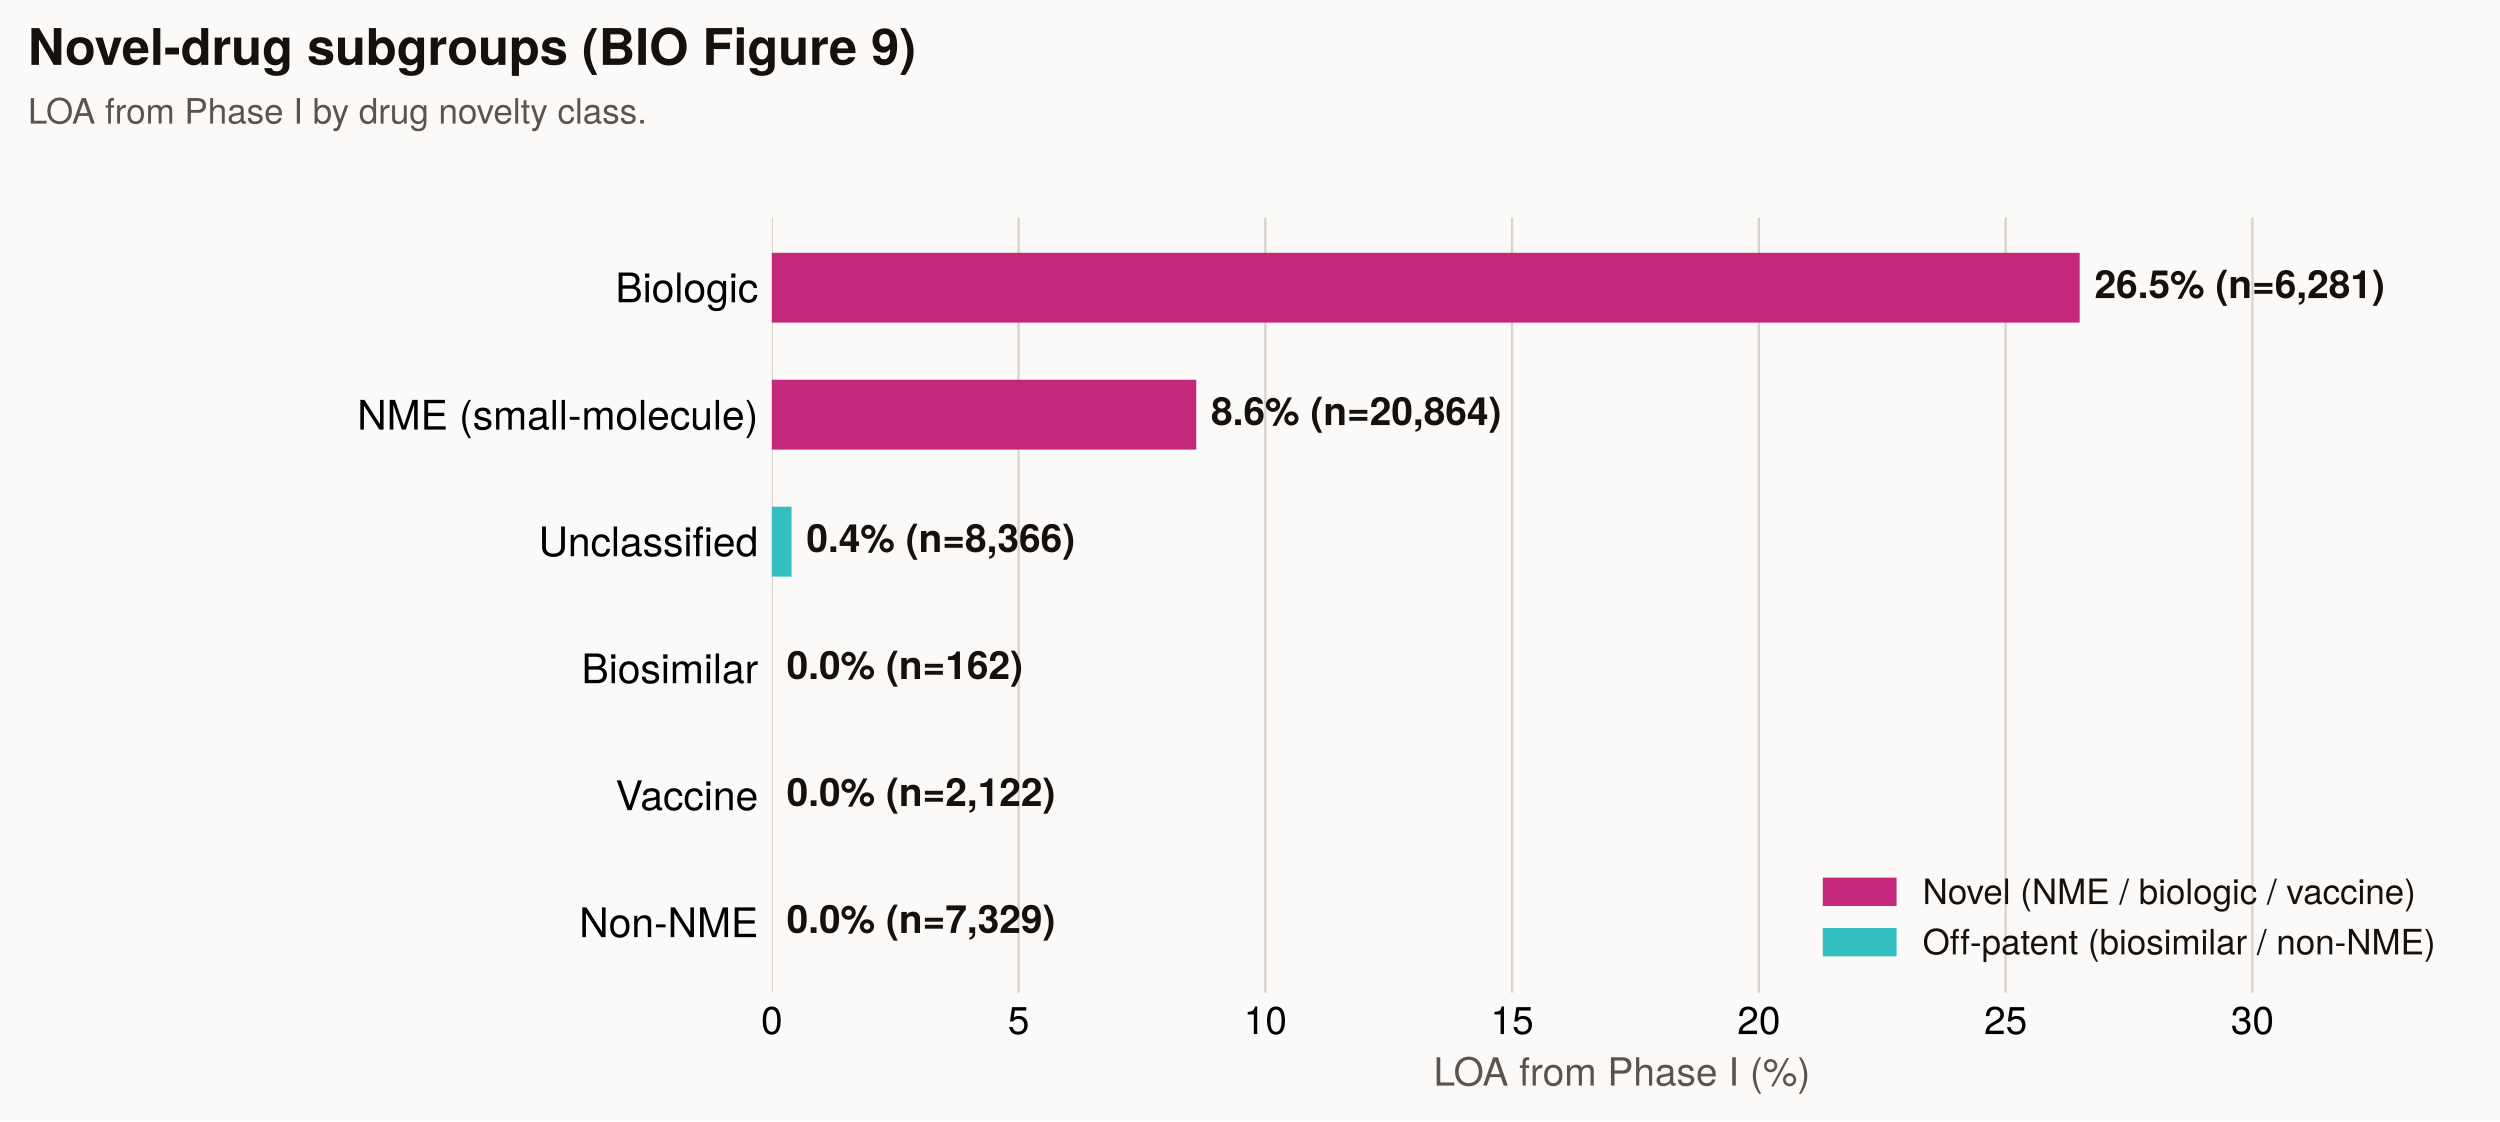
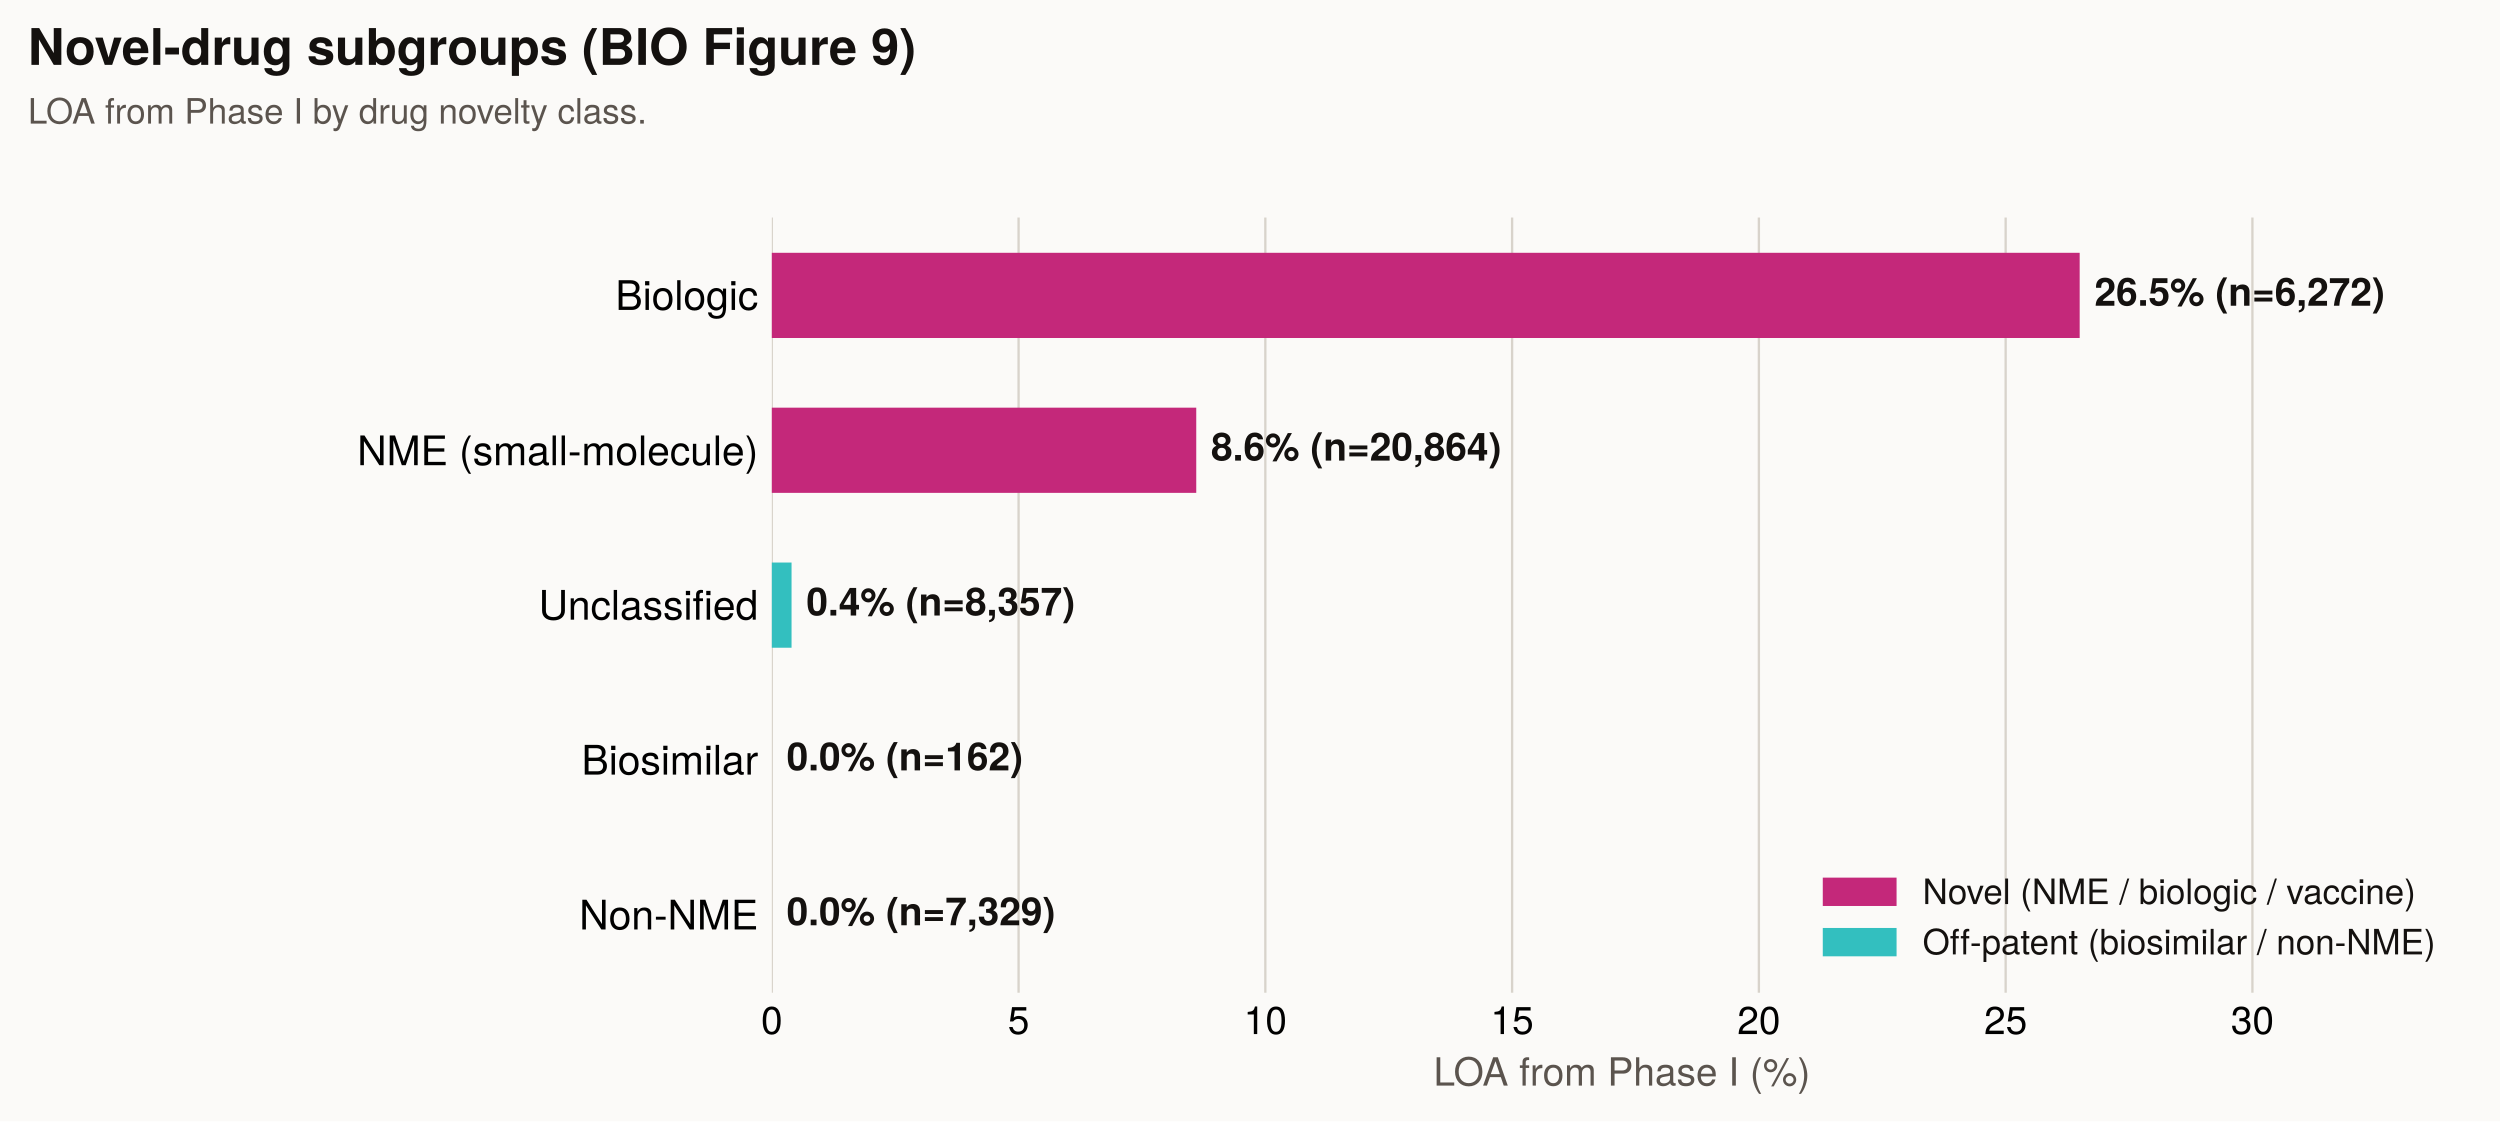
<svg xmlns="http://www.w3.org/2000/svg" width="643.68pt" height="288.689pt" viewBox="0 0 643.68 288.689" version="1.1">
  <defs>
    <style type="text/css">*{stroke-linejoin: round; stroke-linecap: butt}</style>
  </defs>
  <g id="figure_1">
    <g id="patch_1">
      <path d="M 0 288.689  L 643.68 288.689  L 643.68 0  L 0 0  z " style="fill: #fbfaf8" />
    </g>
    <g id="axes_1">
      <g id="patch_2">
        <path d="M 198.72 255.598  L 636.48 255.598  L 636.48 56.014  L 198.72 56.014  z " style="fill: #fbfaf8" />
      </g>
      <g id="matplotlib.axis_1">
        <g id="xtick_1">
          <g id="line2d_1">
-             <path d="M 198.72 255.598  L 198.72 56.014  " clip-path="url(#pf6593be64a)" style="fill: none; stroke: #d8d3cb; stroke-width: 0.6; stroke-linecap: square" />
+             <path d="M 198.72 255.598  L 198.72 56.014  " clip-path="url(#pfc6046fdec)" style="fill: none; stroke: #d8d3cb; stroke-width: 0.6; stroke-linecap: square" />
          </g>
          <g id="line2d_2" />
          <g id="text_1">
            <text style="font-size: 10px; font-family: 'Helvetica Neue'; text-anchor: middle" x="198.72" y="266.239" transform="rotate(-0 198.72 266.2388)">0</text>
          </g>
        </g>
        <g id="xtick_2">
          <g id="line2d_3">
-             <path d="M 262.256 255.598  L 262.256 56.014  " clip-path="url(#pf6593be64a)" style="fill: none; stroke: #d8d3cb; stroke-width: 0.6; stroke-linecap: square" />
+             <path d="M 262.256 255.598  L 262.256 56.014  " clip-path="url(#pfc6046fdec)" style="fill: none; stroke: #d8d3cb; stroke-width: 0.6; stroke-linecap: square" />
          </g>
          <g id="line2d_4" />
          <g id="text_2">
            <text style="font-size: 10px; font-family: 'Helvetica Neue'; text-anchor: middle" x="262.256" y="266.239" transform="rotate(-0 262.2556 266.2388)">5</text>
          </g>
        </g>
        <g id="xtick_3">
          <g id="line2d_5">
-             <path d="M 325.791 255.598  L 325.791 56.014  " clip-path="url(#pf6593be64a)" style="fill: none; stroke: #d8d3cb; stroke-width: 0.6; stroke-linecap: square" />
+             <path d="M 325.791 255.598  L 325.791 56.014  " clip-path="url(#pfc6046fdec)" style="fill: none; stroke: #d8d3cb; stroke-width: 0.6; stroke-linecap: square" />
          </g>
          <g id="line2d_6" />
          <g id="text_3">
            <text style="font-size: 10px; font-family: 'Helvetica Neue'; text-anchor: middle" x="325.791" y="266.239" transform="rotate(-0 325.7911 266.2388)">10</text>
          </g>
        </g>
        <g id="xtick_4">
          <g id="line2d_7">
-             <path d="M 389.327 255.598  L 389.327 56.014  " clip-path="url(#pf6593be64a)" style="fill: none; stroke: #d8d3cb; stroke-width: 0.6; stroke-linecap: square" />
+             <path d="M 389.327 255.598  L 389.327 56.014  " clip-path="url(#pfc6046fdec)" style="fill: none; stroke: #d8d3cb; stroke-width: 0.6; stroke-linecap: square" />
          </g>
          <g id="line2d_8" />
          <g id="text_4">
            <text style="font-size: 10px; font-family: 'Helvetica Neue'; text-anchor: middle" x="389.327" y="266.239" transform="rotate(-0 389.3267 266.2388)">15</text>
          </g>
        </g>
        <g id="xtick_5">
          <g id="line2d_9">
-             <path d="M 452.862 255.598  L 452.862 56.014  " clip-path="url(#pf6593be64a)" style="fill: none; stroke: #d8d3cb; stroke-width: 0.6; stroke-linecap: square" />
+             <path d="M 452.862 255.598  L 452.862 56.014  " clip-path="url(#pfc6046fdec)" style="fill: none; stroke: #d8d3cb; stroke-width: 0.6; stroke-linecap: square" />
          </g>
          <g id="line2d_10" />
          <g id="text_5">
            <text style="font-size: 10px; font-family: 'Helvetica Neue'; text-anchor: middle" x="452.862" y="266.239" transform="rotate(-0 452.8622 266.2388)">20</text>
          </g>
        </g>
        <g id="xtick_6">
          <g id="line2d_11">
-             <path d="M 516.398 255.598  L 516.398 56.014  " clip-path="url(#pf6593be64a)" style="fill: none; stroke: #d8d3cb; stroke-width: 0.6; stroke-linecap: square" />
+             <path d="M 516.398 255.598  L 516.398 56.014  " clip-path="url(#pfc6046fdec)" style="fill: none; stroke: #d8d3cb; stroke-width: 0.6; stroke-linecap: square" />
          </g>
          <g id="line2d_12" />
          <g id="text_6">
            <text style="font-size: 10px; font-family: 'Helvetica Neue'; text-anchor: middle" x="516.398" y="266.239" transform="rotate(-0 516.3978 266.2388)">25</text>
          </g>
        </g>
        <g id="xtick_7">
          <g id="line2d_13">
-             <path d="M 579.933 255.598  L 579.933 56.014  " clip-path="url(#pf6593be64a)" style="fill: none; stroke: #d8d3cb; stroke-width: 0.6; stroke-linecap: square" />
+             <path d="M 579.933 255.598  L 579.933 56.014  " clip-path="url(#pfc6046fdec)" style="fill: none; stroke: #d8d3cb; stroke-width: 0.6; stroke-linecap: square" />
          </g>
          <g id="line2d_14" />
          <g id="text_7">
            <text style="font-size: 10px; font-family: 'Helvetica Neue'; text-anchor: middle" x="579.933" y="266.239" transform="rotate(-0 579.9334 266.2388)">30</text>
          </g>
        </g>
        <g id="text_8">
          <text style="font-size: 10px; font-family: 'Helvetica Neue'; text-anchor: middle; fill: #5b544e" x="417.6" y="279.519" transform="rotate(-0 417.6 279.5185)">LOA from Phase I (%)</text>
        </g>
      </g>
      <g id="matplotlib.axis_2">
        <g id="ytick_1">
          <g id="line2d_15" />
          <g id="text_9">
-             <text style="font-size: 10.5px; font-family: 'Helvetica Neue'; text-anchor: end" x="195.22" y="241.285" transform="rotate(-0 195.22 241.2847)">Non-NME</text>
+             <text style="font-size: 10.5px; font-family: 'Helvetica Neue'; text-anchor: end" x="195.22" y="239.309" transform="rotate(-0 195.22 239.3089)">Non-NME</text>
          </g>
        </g>
        <g id="ytick_2">
          <g id="line2d_16" />
          <g id="text_10">
-             <text style="font-size: 10.5px; font-family: 'Helvetica Neue'; text-anchor: end" x="195.22" y="208.593" transform="rotate(-0 195.22 208.5929)">Vaccine</text>
+             <text style="font-size: 10.5px; font-family: 'Helvetica Neue'; text-anchor: end" x="195.22" y="199.432" transform="rotate(-0 195.22 199.4319)">Biosimilar</text>
          </g>
        </g>
        <g id="ytick_3">
          <g id="line2d_17" />
          <g id="text_11">
-             <text style="font-size: 10.5px; font-family: 'Helvetica Neue'; text-anchor: end" x="195.22" y="175.901" transform="rotate(-0 195.22 175.901)">Biosimilar</text>
+             <text style="font-size: 10.5px; font-family: 'Helvetica Neue'; text-anchor: end" x="195.22" y="159.555" transform="rotate(-0 195.22 159.555)">Unclassified</text>
          </g>
        </g>
        <g id="ytick_4">
          <g id="line2d_18" />
          <g id="text_12">
-             <text style="font-size: 10.5px; font-family: 'Helvetica Neue'; text-anchor: end" x="195.22" y="143.209" transform="rotate(-0 195.22 143.2091)">Unclassified</text>
+             <text style="font-size: 10.5px; font-family: 'Helvetica Neue'; text-anchor: end" x="195.22" y="119.767" transform="rotate(-0 195.22 119.7667)">NME (small-molecule)</text>
          </g>
        </g>
        <g id="ytick_5">
          <g id="line2d_19" />
          <g id="text_13">
-             <text style="font-size: 10.5px; font-family: 'Helvetica Neue'; text-anchor: end" x="195.22" y="110.606" transform="rotate(-0 195.22 110.6058)">NME (small-molecule)</text>
-           </g>
-         </g>
-         <g id="ytick_6">
-           <g id="line2d_20" />
-           <g id="text_14">
-             <text style="font-size: 10.5px; font-family: 'Helvetica Neue'; text-anchor: end" x="195.22" y="77.825" transform="rotate(-0 195.22 77.82529)">Biologic</text>
+             <text style="font-size: 10.5px; font-family: 'Helvetica Neue'; text-anchor: end" x="195.22" y="79.801" transform="rotate(-0 195.22 79.80117)">Biologic</text>
          </g>
        </g>
      </g>
      <g id="patch_3">
-         <path d="M 198.72 246.526  L 198.72 246.526  L 198.72 228.546  L 198.72 228.546  z " clip-path="url(#pf6593be64a)" style="fill: #33bfbf" />
+         <path d="M 198.72 246.526  L 198.72 246.526  L 198.72 224.594  L 198.72 224.594  z " clip-path="url(#pfc6046fdec)" style="fill: #33bfbf" />
      </g>
      <g id="patch_4">
-         <path d="M 198.72 213.834  L 198.72 213.834  L 198.72 195.854  L 198.72 195.854  z " clip-path="url(#pf6593be64a)" style="fill: #c4287a" />
+         <path d="M 198.72 206.649  L 198.72 206.649  L 198.72 184.717  L 198.72 184.717  z " clip-path="url(#pfc6046fdec)" style="fill: #33bfbf" />
      </g>
      <g id="patch_5">
-         <path d="M 198.72 181.142  L 198.72 181.142  L 198.72 163.162  L 198.72 163.162  z " clip-path="url(#pf6593be64a)" style="fill: #33bfbf" />
+         <path d="M 198.72 166.772  L 203.803 166.772  L 203.803 144.84  L 198.72 144.84  z " clip-path="url(#pfc6046fdec)" style="fill: #33bfbf" />
      </g>
      <g id="patch_6">
-         <path d="M 198.72 148.451  L 203.803 148.451  L 203.803 130.47  L 198.72 130.47  z " clip-path="url(#pf6593be64a)" style="fill: #33bfbf" />
+         <path d="M 198.72 126.895  L 308.001 126.895  L 308.001 104.963  L 198.72 104.963  z " clip-path="url(#pfc6046fdec)" style="fill: #c4287a" />
      </g>
      <g id="patch_7">
-         <path d="M 198.72 115.759  L 308.001 115.759  L 308.001 97.778  L 198.72 97.778  z " clip-path="url(#pf6593be64a)" style="fill: #c4287a" />
+         <path d="M 198.72 87.018  L 535.458 87.018  L 535.458 65.086  L 198.72 65.086  z " clip-path="url(#pfc6046fdec)" style="fill: #c4287a" />
      </g>
-       <g id="patch_8">
-         <path d="M 198.72 83.067  L 535.458 83.067  L 535.458 65.086  L 198.72 65.086  z " clip-path="url(#pf6593be64a)" style="fill: #c4287a" />
+       <g id="text_14">
+         <text style="font-weight: 700; font-size: 10px; font-family: 'Helvetica Neue'; text-anchor: start; fill: #14110f" x="202.532" y="238.23" transform="rotate(-0 202.5321 238.2296)">0.0%  (n=7,329)</text>
      </g>
      <g id="text_15">
-         <text style="font-weight: 700; font-size: 10px; font-family: 'Helvetica Neue'; text-anchor: start; fill: #14110f" x="202.532" y="240.205" transform="rotate(-0 202.5321 240.2054)">0.0%  (n=7,329)</text>
+         <text style="font-weight: 700; font-size: 10px; font-family: 'Helvetica Neue'; text-anchor: start; fill: #14110f" x="202.532" y="198.353" transform="rotate(-0 202.5321 198.3526)">0.0%  (n=162)</text>
      </g>
      <g id="text_16">
-         <text style="font-weight: 700; font-size: 10px; font-family: 'Helvetica Neue'; text-anchor: start; fill: #14110f" x="202.532" y="207.514" transform="rotate(-0 202.5321 207.5136)">0.0%  (n=2,122)</text>
+         <text style="font-weight: 700; font-size: 10px; font-family: 'Helvetica Neue'; text-anchor: start; fill: #14110f" x="207.615" y="158.476" transform="rotate(-0 207.615 158.4757)">0.4%  (n=8,357)</text>
      </g>
      <g id="text_17">
-         <text style="font-weight: 700; font-size: 10px; font-family: 'Helvetica Neue'; text-anchor: start; fill: #14110f" x="202.532" y="174.822" transform="rotate(-0 202.5321 174.8217)">0.0%  (n=162)</text>
+         <text style="font-weight: 700; font-size: 10px; font-family: 'Helvetica Neue'; text-anchor: start; fill: #14110f" x="311.813" y="118.599" transform="rotate(-0 311.8133 118.5988)">8.6%  (n=20,864)</text>
      </g>
      <g id="text_18">
-         <text style="font-weight: 700; font-size: 10px; font-family: 'Helvetica Neue'; text-anchor: start; fill: #14110f" x="207.615" y="142.13" transform="rotate(-0 207.615 142.1298)">0.4%  (n=8,366)</text>
-       </g>
-       <g id="text_19">
-         <text style="font-weight: 700; font-size: 10px; font-family: 'Helvetica Neue'; text-anchor: start; fill: #14110f" x="311.813" y="109.438" transform="rotate(-0 311.8133 109.4379)">8.6%  (n=20,864)</text>
-       </g>
-       <g id="text_20">
-         <text style="font-weight: 700; font-size: 10px; font-family: 'Helvetica Neue'; text-anchor: start; fill: #14110f" x="539.271" y="76.746" transform="rotate(-0 539.2706 76.74599)">26.5%  (n=6,281)</text>
+         <text style="font-weight: 700; font-size: 10px; font-family: 'Helvetica Neue'; text-anchor: start; fill: #14110f" x="539.271" y="78.722" transform="rotate(-0 539.2706 78.72187)">26.5%  (n=6,272)</text>
      </g>
      <g id="legend_1">
-         <g id="patch_9">
+         <g id="patch_8">
          <path d="M 469.814 232.765  L 487.814 232.765  L 487.814 226.465  L 469.814 226.465  z " style="fill: #c4287a; stroke: #c4287a; stroke-linejoin: miter" />
        </g>
-         <g id="text_21">
+         <g id="text_19">
          <text style="font-size: 9px; font-family: 'Helvetica Neue'; text-anchor: start; fill: #14110f" x="495.014" y="232.765" transform="rotate(-0 495.0141 232.7649)">Novel (NME / biologic / vaccine)</text>
        </g>
-         <g id="patch_10">
+         <g id="patch_9">
          <path d="M 469.814 245.725  L 487.814 245.725  L 487.814 239.425  L 469.814 239.425  z " style="fill: #33bfbf; stroke: #33bfbf; stroke-linejoin: miter" />
        </g>
-         <g id="text_22">
+         <g id="text_20">
          <text style="font-size: 9px; font-family: 'Helvetica Neue'; text-anchor: start; fill: #14110f" x="495.014" y="245.725" transform="rotate(-0 495.0141 245.7249)">Off-patent (biosimilar / non-NME)</text>
        </g>
      </g>
    </g>
-     <g id="text_23">
+     <g id="text_21">
      <text style="font-weight: 700; font-size: 13px; font-family: 'Helvetica Neue'; text-anchor: start; fill: #14110f" x="7.2" y="16.702" transform="rotate(-0 7.2 16.70219)">Novel-drug subgroups  (BIO Figure 9)</text>
    </g>
-     <g id="text_24">
+     <g id="text_22">
      <text style="font-size: 9px; font-family: 'Helvetica Neue'; text-anchor: start; fill: #5b544e" x="7.2" y="31.822" transform="rotate(-0 7.2 31.82219)">LOA from Phase I by drug novelty class.</text>
    </g>
  </g>
  <defs>
-     <clipPath id="pf6593be64a">
+     <clipPath id="pfc6046fdec">
      <rect x="198.72" y="56.014" width="437.76" height="199.584" />
    </clipPath>
  </defs>
</svg>
